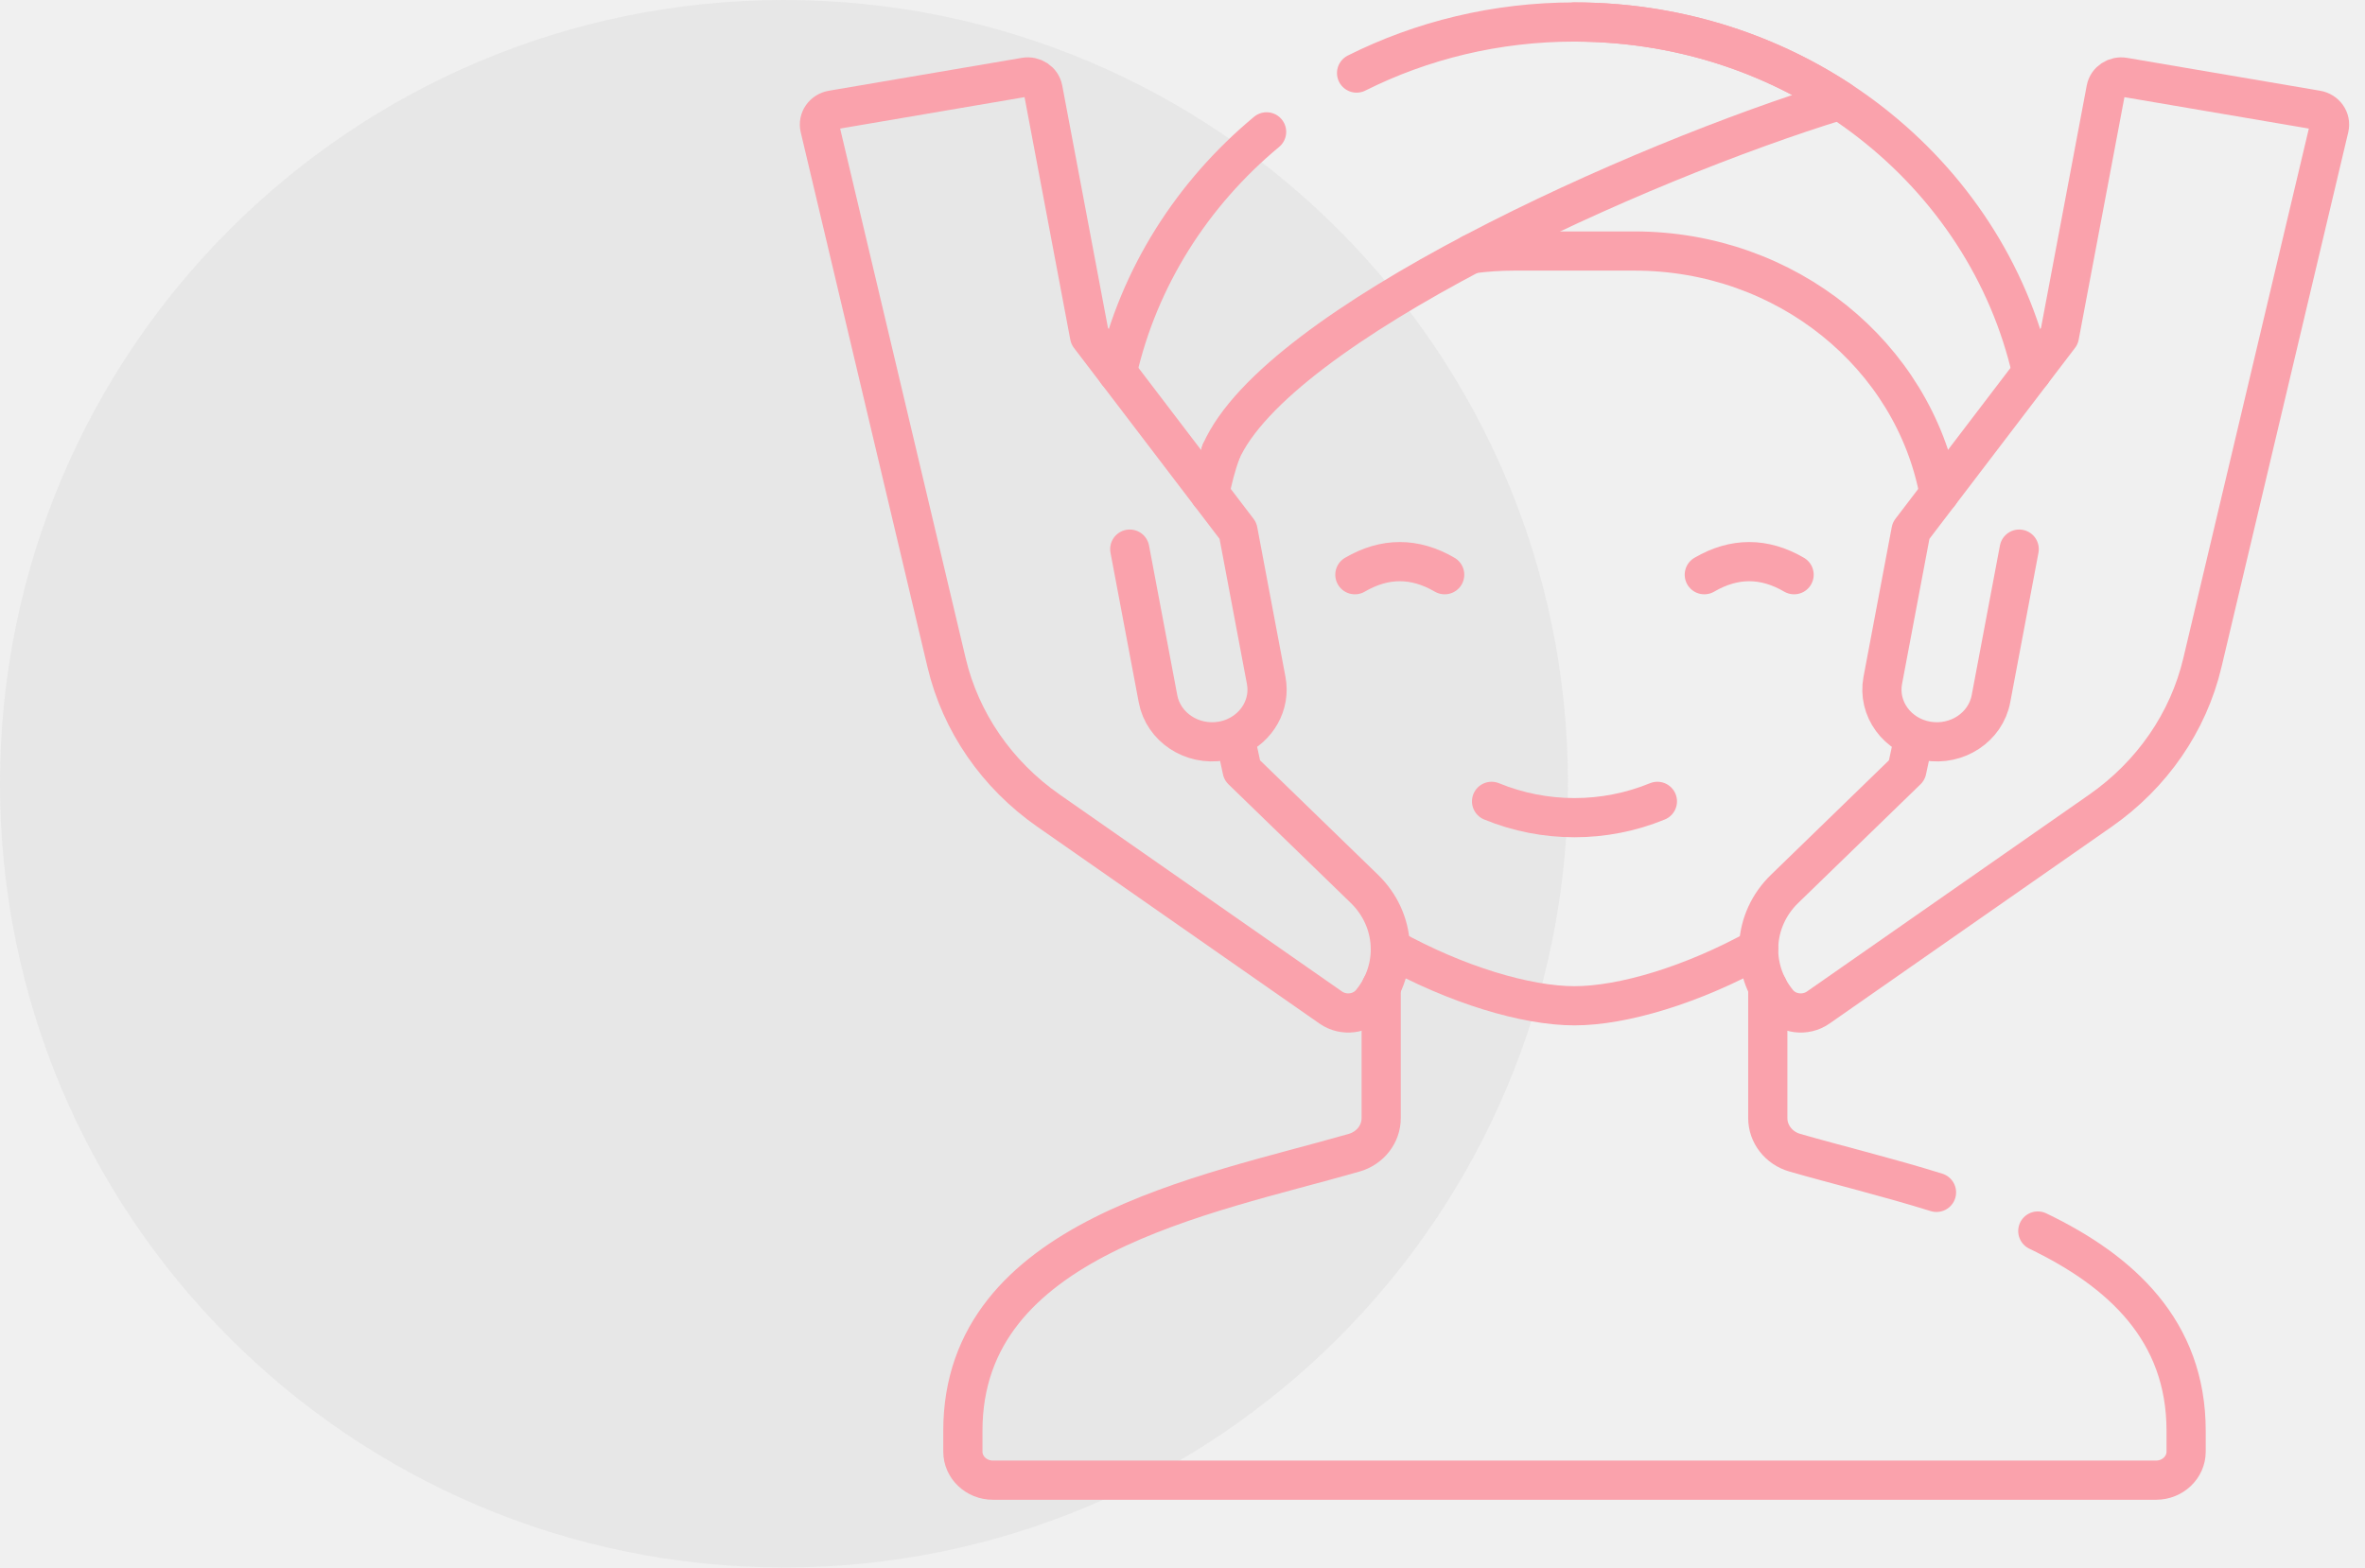
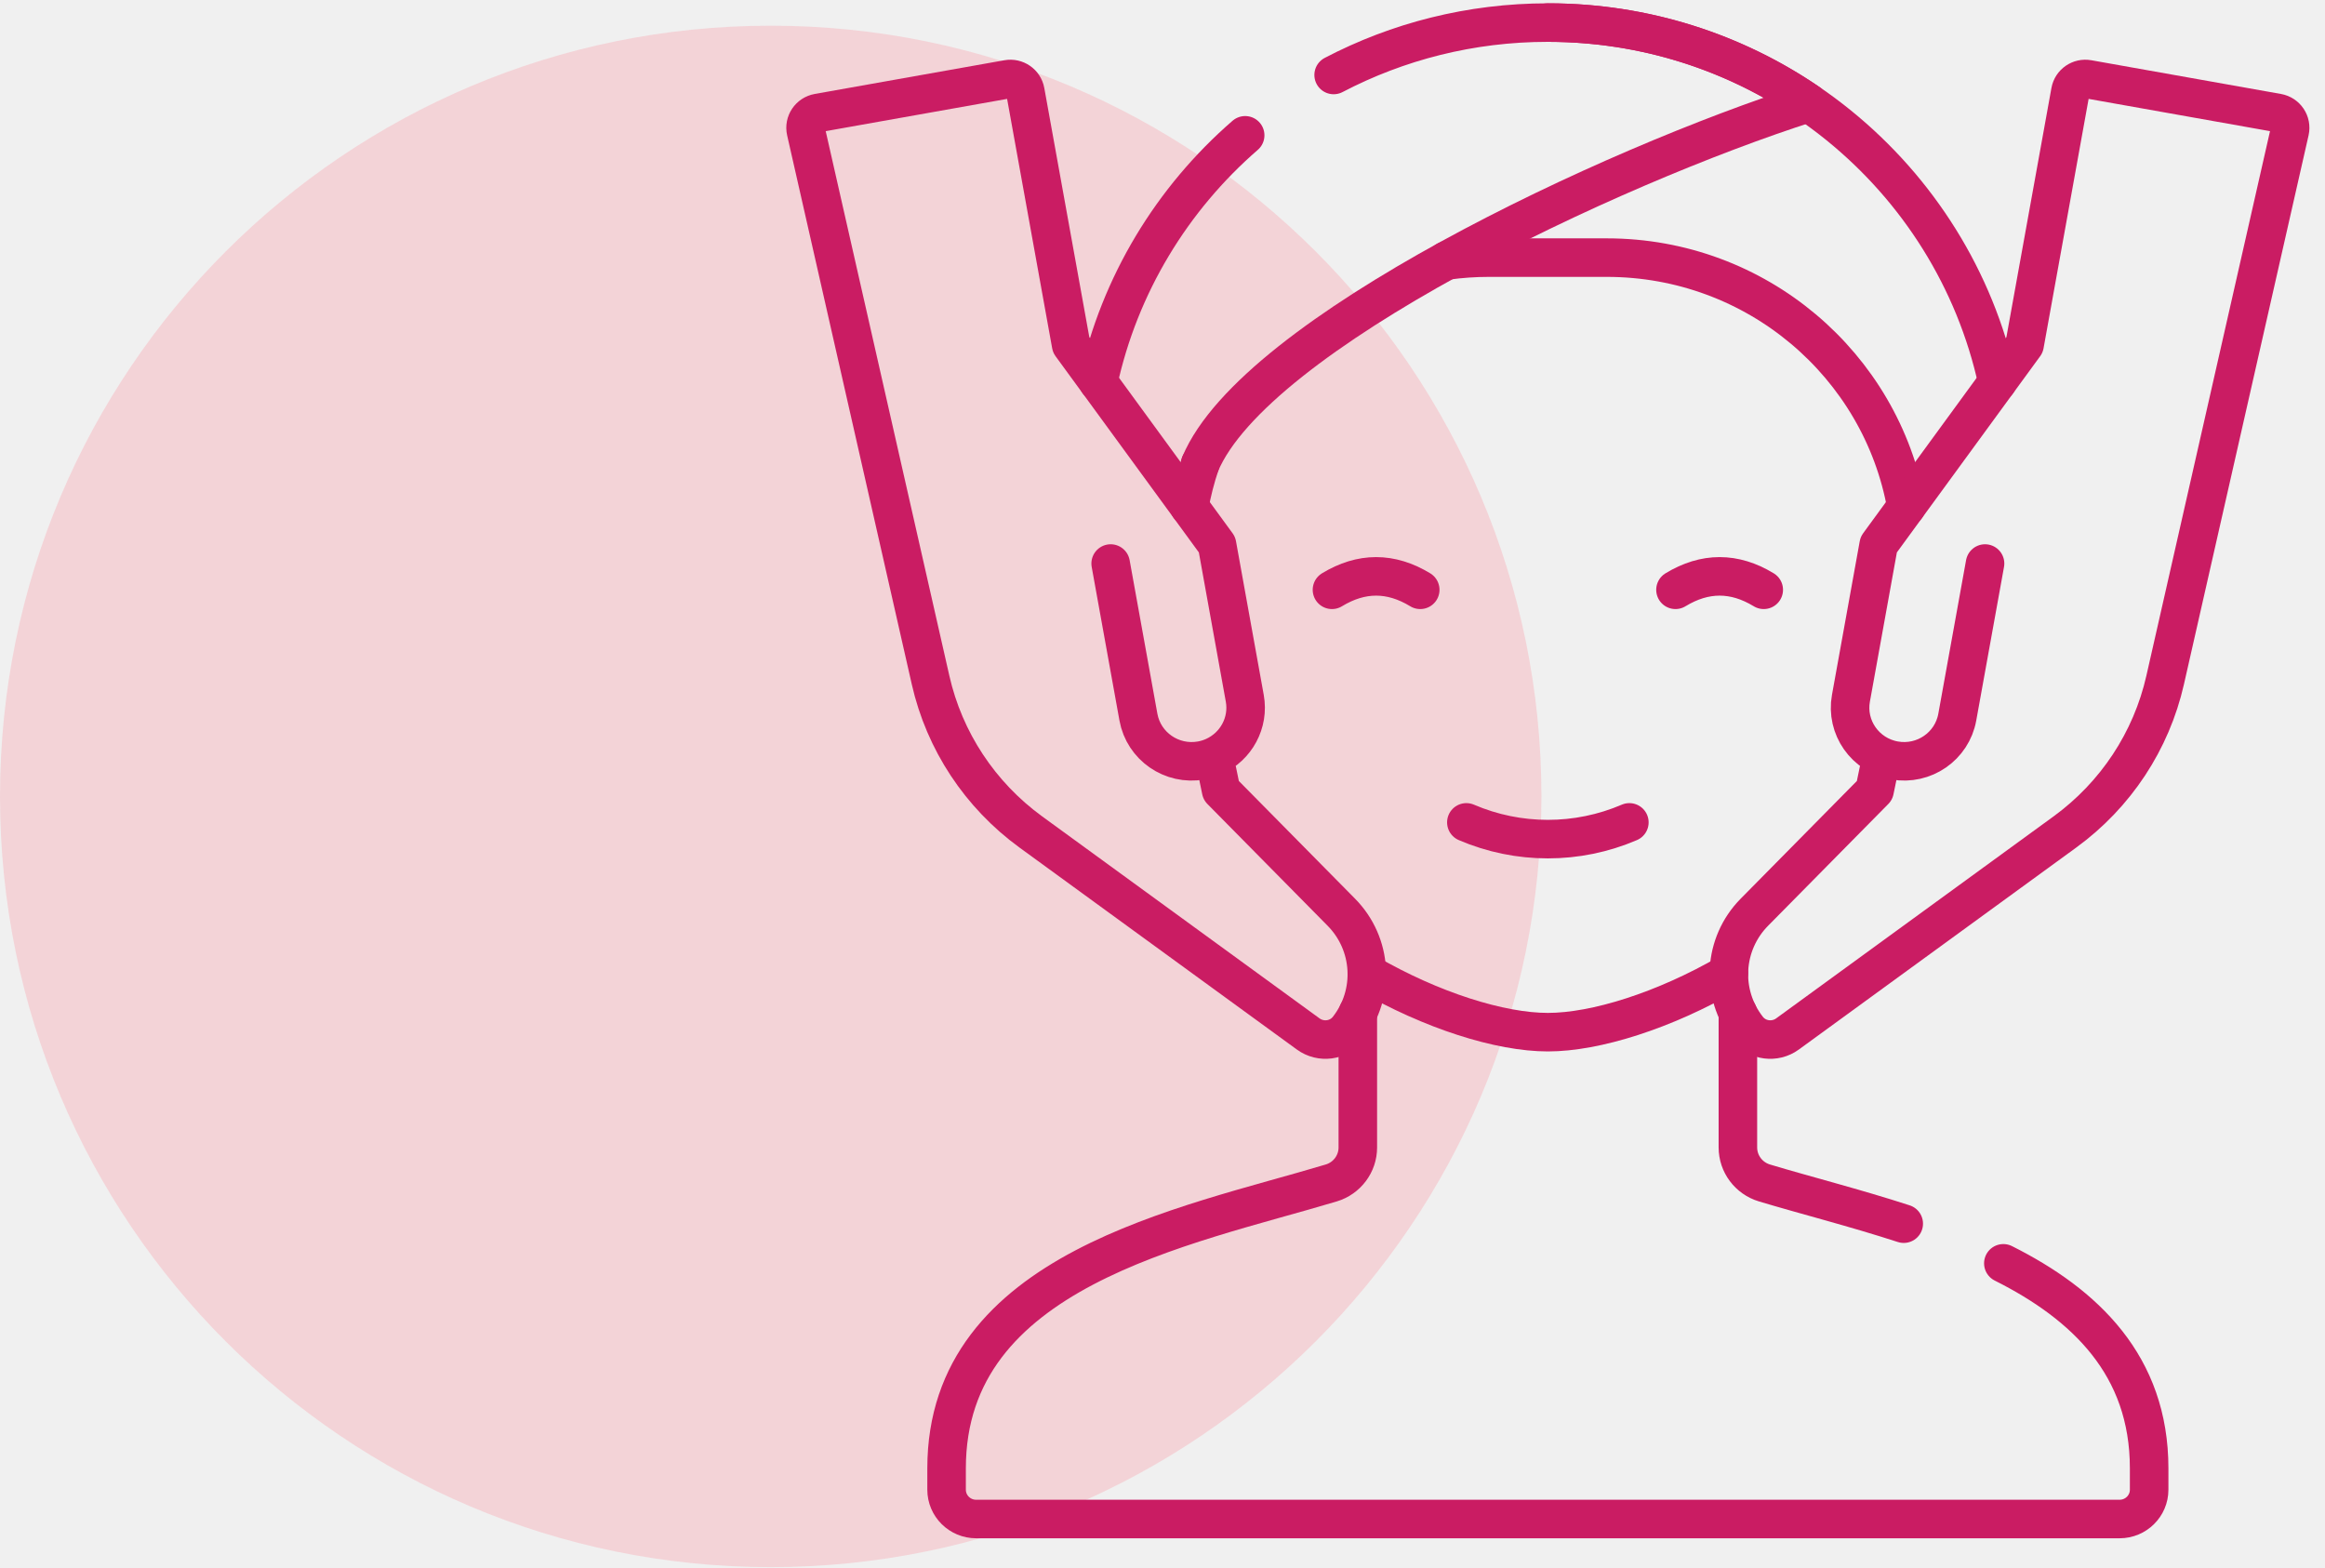
- <svg xmlns="http://www.w3.org/2000/svg" width="181" height="120" viewBox="0 0 181 120" fill="none">
-   <circle cx="60" cy="60" r="60" fill="#D9D9D9" fill-opacity="0.4" />
-   <mask id="mask0_225_47" style="mask-type:luminance" maskUnits="userSpaceOnUse" x="60" y="0" width="121" height="115">
-     <path d="M60 1.52588e-05H181V115H60V1.52588e-05Z" fill="white" />
+ <svg xmlns="http://www.w3.org/2000/svg" width="181" height="122" viewBox="0 0 181 122" fill="none">
+   <circle cx="60" cy="62" r="60" fill="#FAA2AC" fill-opacity="0.36" />
+   <mask id="mask0_284_46" style="mask-type:luminance" maskUnits="userSpaceOnUse" x="60" y="0" width="121" height="121">
+     <path d="M60 0H181V120.011H60V0Z" fill="white" />
  </mask>
-   <g mask="url(#mask0_225_47)">
-     <path d="M155.959 94.242C162.332 97.305 167.31 101.863 167.31 109.533V111.13C167.31 112.336 166.279 113.315 165.01 113.315H75.99C74.721 113.315 73.691 112.336 73.691 111.13V109.533C73.691 94.707 92.275 91.517 103.636 88.247C104.865 87.894 105.706 86.818 105.706 85.596V75.57" stroke="#FAA2AC" stroke-width="3" stroke-miterlimit="10" stroke-linecap="round" stroke-linejoin="round" />
-     <path d="M135.294 75.57V85.596C135.294 86.818 136.136 87.894 137.364 88.247C140.593 89.177 144.405 90.1 148.205 91.283" stroke="#FAA2AC" stroke-width="3" stroke-miterlimit="10" stroke-linecap="round" stroke-linejoin="round" />
-     <path d="M120.5 1.685C137.672 1.685 152.019 13.171 155.498 28.501" stroke="#FAA2AC" stroke-width="3" stroke-miterlimit="10" stroke-linecap="round" stroke-linejoin="round" />
-     <path d="M93.44 34.599C93.076 35.634 92.788 36.701 92.587 37.797" stroke="#FAA2AC" stroke-width="3" stroke-miterlimit="10" stroke-linecap="round" stroke-linejoin="round" />
-     <path d="M106.405 72.591C111.453 75.395 116.799 76.998 120.5 76.998C124.203 76.998 129.547 75.395 134.595 72.594" stroke="#FAA2AC" stroke-width="3" stroke-miterlimit="10" stroke-linecap="round" stroke-linejoin="round" />
-     <path d="M112.602 19.438C113.684 19.292 114.79 19.217 115.913 19.217H125.087C136.759 19.217 146.456 27.238 148.413 37.797" stroke="#FAA2AC" stroke-width="3" stroke-miterlimit="10" stroke-linecap="round" stroke-linejoin="round" />
-     <path d="M93.433 34.614C97.703 24.876 125.32 12.422 140.799 7.68C135.03 3.9 128.038 1.684 120.5 1.684C114.478 1.684 108.804 3.097 103.823 5.593" stroke="#FAA2AC" stroke-width="3" stroke-miterlimit="10" stroke-linecap="round" stroke-linejoin="round" />
-     <path d="M94.518 56.428C96.222 55.687 97.252 53.922 96.905 52.089L94.745 40.627L83.387 25.727L79.821 6.817C79.705 6.206 79.091 5.799 78.45 5.909L63.687 8.425C63.025 8.537 62.595 9.153 62.741 9.777L72.445 50.732C73.52 55.278 76.293 59.301 80.244 62.059L101.847 77.133C102.82 77.811 104.198 77.647 104.94 76.74C107.081 74.125 106.857 70.413 104.42 68.047L95.064 58.967L94.518 56.428ZM94.518 56.428C94.204 56.565 93.866 56.669 93.509 56.729C91.221 57.118 89.038 55.672 88.626 53.499L86.464 42.038" stroke="#FAA2AC" stroke-width="3" stroke-miterlimit="10" stroke-linecap="round" stroke-linejoin="round" />
-     <path d="M154.535 42.038L152.373 53.499C151.963 55.673 149.778 57.118 147.491 56.729C145.205 56.339 143.684 54.262 144.094 52.089L146.256 40.627L157.613 25.727L161.179 6.817C161.295 6.206 161.909 5.799 162.55 5.91L177.313 8.425C177.975 8.537 178.405 9.153 178.259 9.777L168.555 50.733C167.48 55.279 164.708 59.301 160.756 62.06L139.153 77.133C138.18 77.811 136.802 77.647 136.06 76.74C133.919 74.126 134.143 70.413 136.58 68.048L145.936 58.967L146.482 56.429" stroke="#FAA2AC" stroke-width="3" stroke-miterlimit="10" stroke-linecap="round" stroke-linejoin="round" />
-     <path d="M103.693 43.998C105.984 42.662 108.274 42.662 110.565 43.998" stroke="#FAA2AC" stroke-width="3" stroke-miterlimit="10" stroke-linecap="round" stroke-linejoin="round" />
-     <path d="M130.435 43.998C132.726 42.662 135.016 42.662 137.307 43.998" stroke="#FAA2AC" stroke-width="3" stroke-miterlimit="10" stroke-linecap="round" stroke-linejoin="round" />
-     <path d="M114.155 61.348C118.204 63.013 122.796 63.013 126.845 61.348" stroke="#FAA2AC" stroke-width="3" stroke-miterlimit="10" stroke-linecap="round" stroke-linejoin="round" />
-     <path d="M85.502 28.501C87.154 21.228 91.25 14.82 96.936 10.094" stroke="#FAA2AC" stroke-width="3" stroke-miterlimit="10" stroke-linecap="round" stroke-linejoin="round" />
+   <g mask="url(#mask0_284_46)">
+     <path d="M155.959 98.348C162.332 101.545 167.31 106.301 167.31 114.306V115.972C167.31 117.231 166.279 118.253 165.01 118.253H75.99C74.721 118.253 73.691 117.231 73.691 115.972V114.306C73.691 98.833 92.275 95.505 103.636 92.092C104.865 91.724 105.706 90.601 105.706 89.326V78.863" stroke="#CA1C63" stroke-width="3" stroke-miterlimit="10" stroke-linecap="round" stroke-linejoin="round" />
+     <path d="M135.294 78.863V89.326C135.294 90.601 136.136 91.724 137.364 92.092C140.593 93.063 144.405 94.026 148.205 95.261" stroke="#CA1C63" stroke-width="3" stroke-miterlimit="10" stroke-linecap="round" stroke-linejoin="round" />
+     <path d="M120.5 1.758C137.672 1.758 152.019 13.745 155.498 29.743" stroke="#CA1C63" stroke-width="3" stroke-miterlimit="10" stroke-linecap="round" stroke-linejoin="round" />
+     <path d="M93.44 36.106C93.076 37.187 92.788 38.3 92.587 39.444" stroke="#CA1C63" stroke-width="3" stroke-miterlimit="10" stroke-linecap="round" stroke-linejoin="round" />
+     <path d="M106.405 75.754C111.453 78.68 116.799 80.353 120.5 80.353C124.203 80.353 129.547 78.68 134.595 75.757" stroke="#CA1C63" stroke-width="3" stroke-miterlimit="10" stroke-linecap="round" stroke-linejoin="round" />
+     <path d="M112.602 20.285C113.684 20.132 114.79 20.055 115.913 20.055H125.087C136.759 20.055 146.456 28.425 148.413 39.444" stroke="#CA1C63" stroke-width="3" stroke-miterlimit="10" stroke-linecap="round" stroke-linejoin="round" />
+     <path d="M93.433 36.123C97.703 25.96 125.32 12.963 140.799 8.015C135.03 4.07 128.038 1.758 120.5 1.758C114.478 1.758 108.804 3.233 103.823 5.837" stroke="#CA1C63" stroke-width="3" stroke-miterlimit="10" stroke-linecap="round" stroke-linejoin="round" />
+     <path d="M94.518 58.888C96.222 58.114 97.252 56.272 96.905 54.359L94.745 42.398L83.387 26.848L79.821 7.114C79.705 6.477 79.091 6.052 78.45 6.167L63.687 8.792C63.025 8.91 62.595 9.552 62.741 10.204L72.445 52.943C73.52 57.687 76.293 61.886 80.244 64.764L101.847 80.494C102.82 81.202 104.198 81.031 104.94 80.084C107.081 77.356 106.857 73.481 104.42 71.013L95.064 61.536L94.518 58.888ZM94.518 58.888C94.204 59.031 93.866 59.138 93.509 59.202C91.221 59.607 89.038 58.098 88.626 55.831L86.464 43.87" stroke="#CA1C63" stroke-width="3" stroke-miterlimit="10" stroke-linecap="round" stroke-linejoin="round" />
+     <path d="M154.535 43.87L152.373 55.831C151.963 58.099 149.778 59.607 147.491 59.201C145.205 58.794 143.684 56.626 144.094 54.359L146.256 42.398L157.613 26.848L161.179 7.114C161.295 6.477 161.909 6.052 162.55 6.167L177.313 8.792C177.975 8.91 178.405 9.552 178.259 10.204L168.555 52.943C167.48 57.687 164.708 61.886 160.756 64.764L139.153 80.494C138.18 81.202 136.802 81.031 136.06 80.084C133.919 77.356 134.143 73.481 136.58 71.013L145.936 61.536L146.482 58.888" stroke="#CA1C63" stroke-width="3" stroke-miterlimit="10" stroke-linecap="round" stroke-linejoin="round" />
+     <path d="M103.693 45.915C105.984 44.521 108.274 44.521 110.565 45.915" stroke="#CA1C63" stroke-width="3" stroke-miterlimit="10" stroke-linecap="round" stroke-linejoin="round" />
+     <path d="M130.435 45.915C132.726 44.521 135.016 44.521 137.307 45.915" stroke="#CA1C63" stroke-width="3" stroke-miterlimit="10" stroke-linecap="round" stroke-linejoin="round" />
+     <path d="M114.155 64.021C118.204 65.759 122.796 65.759 126.845 64.021" stroke="#CA1C63" stroke-width="3" stroke-miterlimit="10" stroke-linecap="round" stroke-linejoin="round" />
+     <path d="M85.502 29.743C87.154 22.153 91.25 15.466 96.936 10.534" stroke="#CA1C63" stroke-width="3" stroke-miterlimit="10" stroke-linecap="round" stroke-linejoin="round" />
  </g>
</svg>
